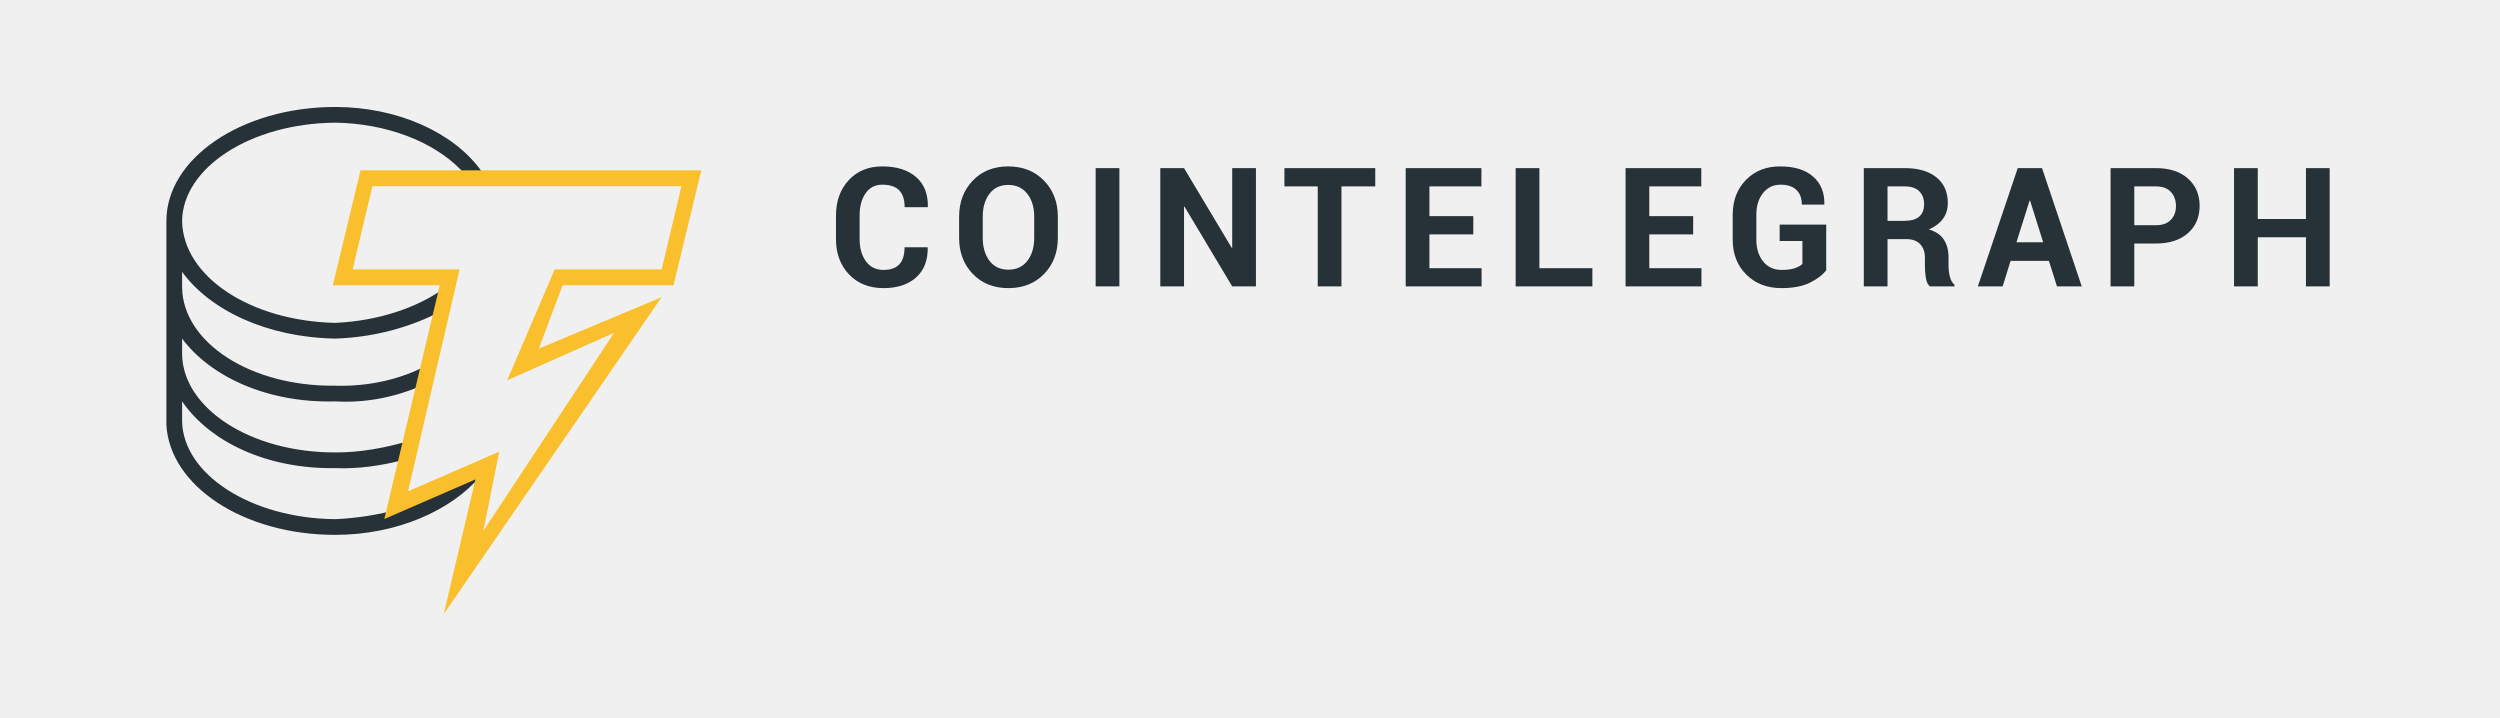
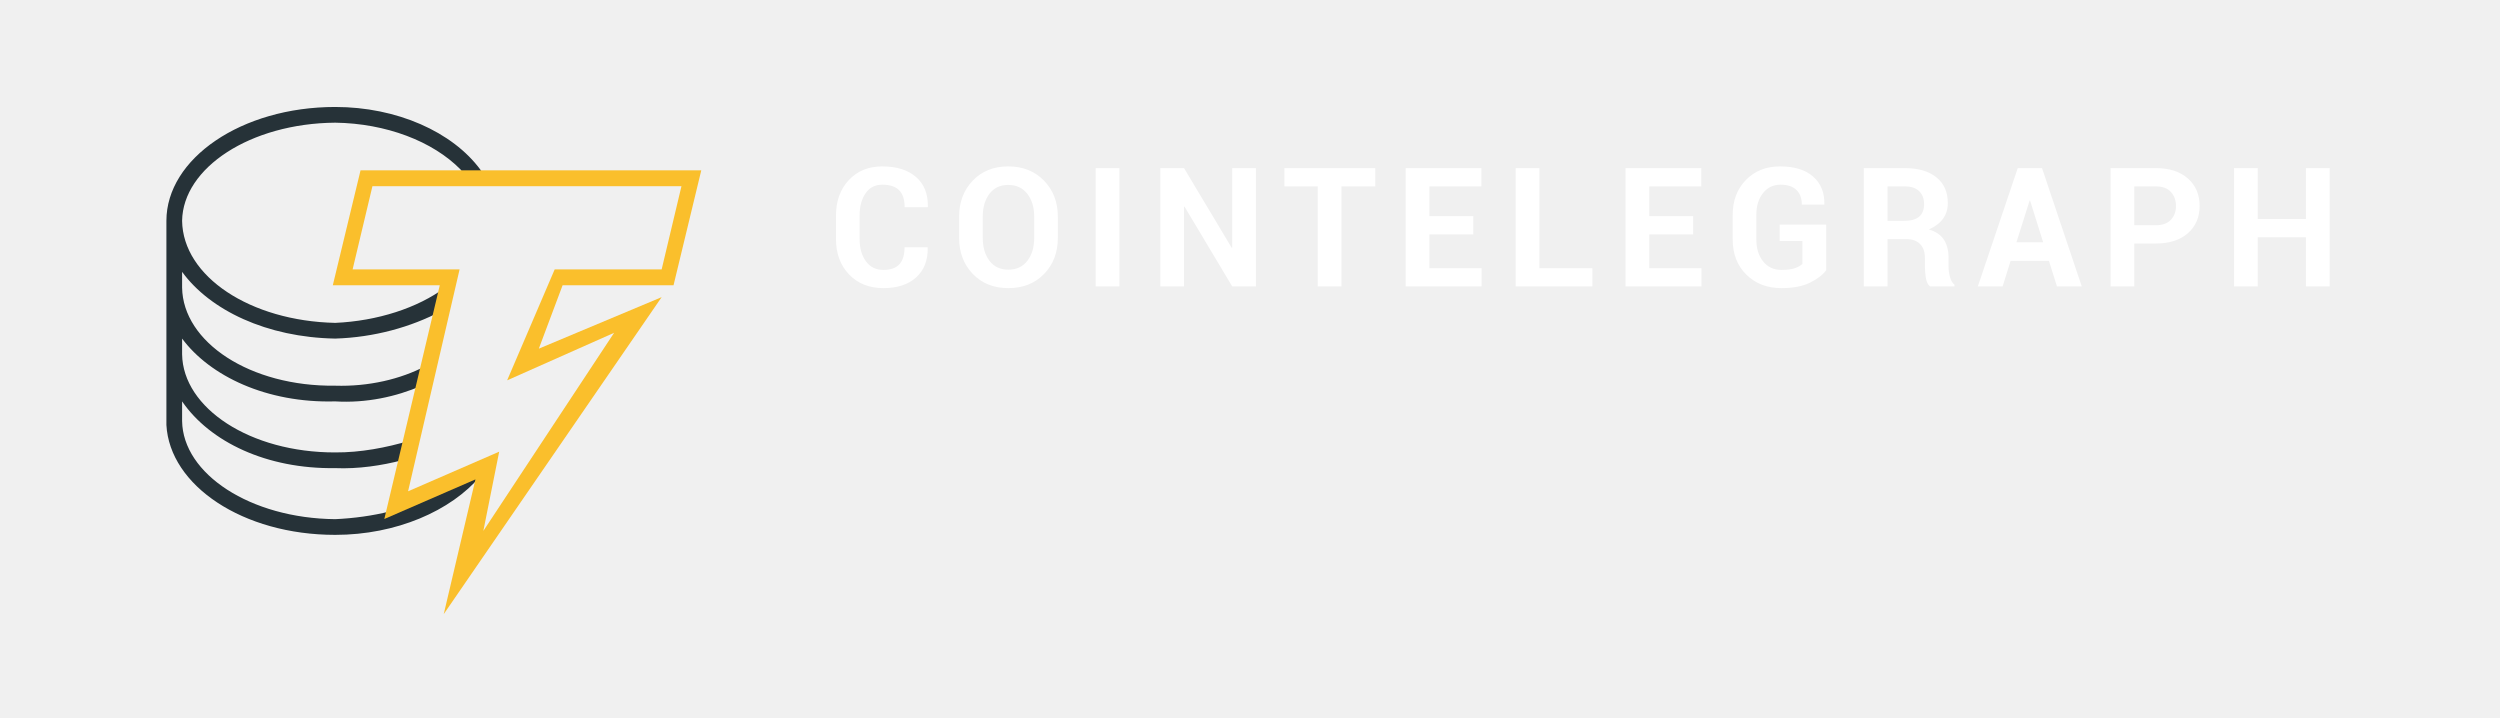
<svg xmlns="http://www.w3.org/2000/svg" width="631px" height="181px" viewBox="0 0 631 181" version="1.1">
  <defs />
  <g id="CT-logo-BlackYellow-notag" stroke="none" stroke-width="1" fill="none" fill-rule="evenodd">
    <g id="Molecules/Logos/CT-Logo-YG-tag" transform="translate(42, 27)">
      <g id="CT-Logo-YG-tag">
        <g id="Atoms/Icons/logos/CT-GY-icon">
          <g id="Group">
            <path d="M79.27,93.138 L56.48,103.046 L56.48,102.055 C52.086,103.179 47.217,103.828 42.608,104.037 C21.174,103.828 4.161,92.611 3.963,79.266 L3.963,74.312 C11.003,84.546 25.334,91.406 42.608,91.156 C48.45,91.406 54.429,90.479 59.452,89.174 L61.434,84.22 C55.477,85.998 48.973,87.234 42.608,87.193 C21.174,87.234 4.161,76.017 3.963,62.422 L3.963,58.459 C11.003,67.921 25.303,74.781 42.608,74.312 C50.391,74.781 58.004,73.143 64.407,70.349 L65.398,65.394 C59.144,68.694 51.038,70.609 42.608,70.349 C21.174,70.609 4.161,59.392 3.963,45.578 L3.963,41.615 C11.003,51.296 25.334,58.156 42.608,58.459 C52.425,58.156 61.733,55.561 69.361,51.523 L70.352,45.578 C63.428,50.709 53.319,54.015 42.608,54.495 C21.174,54.015 4.161,42.798 3.963,28.734 C4.161,15.358 21.174,4.141 42.608,3.963 C55.384,4.141 67.25,8.621 74.315,15.853 L75.004,17 L80,17.02 L79.27,15.853 C72.243,6.304 58.189,0 42.608,0 C18.893,0 0,13.071 0,28.734 L0,29.725 L0,80.257 C0.832,95.547 19.294,108 42.608,108 C58.004,108 71.842,101.943 79.27,93.138 Z" id="Shape" fill="#263238" fill-rule="nonzero" />
            <path d="M70,128 L78,94 L55,104 L69,45 L42,45 L49,16 L135,16 L128,45 L100,45 L94,61 L125,48 L70,128 Z M84,87 L80,107 L113,57 L86,69 L98,41 L125,41 L130,20 L52,20 L47,41 L74,41 L61,97 L84,87 Z" id="Shape" fill="#FABF2C" fill-rule="nonzero" />
          </g>
        </g>
-         <path d="M192.112,35.405 L192.153,35.528 C192.208,38.714 191.237,41.209 189.241,43.014 C187.245,44.818 184.49,45.721 180.977,45.721 C177.395,45.721 174.503,44.569 172.302,42.265 C170.101,39.961 169,36.984 169,33.334 L169,27.407 C169,23.77 170.073,20.793 172.22,18.476 C174.366,16.159 177.183,15 180.669,15 C184.306,15 187.149,15.889 189.2,17.666 C191.251,19.443 192.249,21.945 192.194,25.172 L192.153,25.295 L186.329,25.295 C186.329,23.381 185.868,21.956 184.945,21.019 C184.022,20.083 182.597,19.614 180.669,19.614 C178.878,19.614 177.48,20.335 176.475,21.778 C175.47,23.22 174.968,25.083 174.968,27.366 L174.968,33.334 C174.968,35.631 175.498,37.504 176.557,38.953 C177.617,40.402 179.09,41.127 180.977,41.127 C182.768,41.127 184.104,40.659 184.986,39.722 C185.868,38.786 186.309,37.347 186.309,35.405 L192.112,35.405 Z M224.998,33.047 C224.998,36.725 223.842,39.756 221.532,42.142 C219.221,44.528 216.213,45.721 212.508,45.721 C208.817,45.721 205.823,44.524 203.526,42.132 C201.229,39.739 200.081,36.711 200.081,33.047 L200.081,27.674 C200.081,24.023 201.226,20.999 203.516,18.599 C205.806,16.2 208.79,15 212.467,15 C216.172,15 219.187,16.2 221.511,18.599 C223.836,20.999 224.998,24.023 224.998,27.674 L224.998,33.047 Z M219.03,27.633 C219.03,25.309 218.449,23.401 217.287,21.911 C216.125,20.421 214.518,19.676 212.467,19.676 C210.444,19.676 208.868,20.421 207.74,21.911 C206.612,23.401 206.048,25.309 206.048,27.633 L206.048,33.047 C206.048,35.412 206.616,37.34 207.751,38.83 C208.885,40.32 210.471,41.065 212.508,41.065 C214.559,41.065 216.159,40.32 217.307,38.83 C218.456,37.34 219.03,35.412 219.03,33.047 L219.03,27.633 Z M240.533,45.29 L234.545,45.29 L234.545,15.431 L240.533,15.431 L240.533,45.29 Z M274.998,45.29 L269.01,45.29 L256.971,25.151 L256.848,25.172 L256.848,45.29 L250.86,45.29 L250.86,15.431 L256.848,15.431 L268.887,35.549 L269.01,35.528 L269.01,15.431 L274.998,15.431 L274.998,45.29 Z M305.115,20.045 L296.583,20.045 L296.583,45.29 L290.595,45.29 L290.595,20.045 L282.187,20.045 L282.187,15.431 L305.115,15.431 L305.115,20.045 Z M329.858,32.165 L318.784,32.165 L318.784,40.696 L331.95,40.696 L331.95,45.29 L312.796,45.29 L312.796,15.431 L331.909,15.431 L331.909,20.045 L318.784,20.045 L318.784,27.551 L329.858,27.551 L329.858,32.165 Z M346.543,40.696 L359.914,40.696 L359.914,45.29 L340.554,45.29 L340.554,15.431 L346.543,15.431 L346.543,40.696 Z M385.355,32.165 L374.28,32.165 L374.28,40.696 L387.446,40.696 L387.446,45.29 L368.292,45.29 L368.292,15.431 L387.405,15.431 L387.405,20.045 L374.28,20.045 L374.28,27.551 L385.355,27.551 L385.355,32.165 Z M418.937,41.209 C418.008,42.426 416.62,43.482 414.774,44.377 C412.929,45.273 410.55,45.721 407.638,45.721 C404.028,45.721 401.075,44.586 398.778,42.316 C396.481,40.047 395.333,37.101 395.333,33.478 L395.333,27.243 C395.333,23.634 396.447,20.691 398.676,18.415 C400.904,16.138 403.768,15 407.268,15 C410.919,15 413.715,15.865 415.656,17.594 C417.597,19.324 418.534,21.631 418.466,24.516 L418.425,24.639 L412.785,24.639 C412.785,23.053 412.327,21.819 411.411,20.937 C410.495,20.055 409.162,19.614 407.412,19.614 C405.58,19.614 404.103,20.322 402.982,21.737 C401.861,23.152 401.301,24.974 401.301,27.202 L401.301,33.478 C401.301,35.733 401.875,37.572 403.023,38.994 C404.172,40.416 405.71,41.127 407.638,41.127 C409.059,41.127 410.184,40.983 411.011,40.696 C411.838,40.409 412.477,40.047 412.929,39.609 L412.929,33.826 L407.186,33.826 L407.186,29.684 L418.937,29.684 L418.937,41.209 Z M434.412,33.354 L434.412,45.29 L428.423,45.29 L428.423,15.431 L438.759,15.431 C442.163,15.431 444.826,16.207 446.747,17.758 C448.668,19.31 449.628,21.474 449.628,24.249 C449.628,25.78 449.222,27.103 448.408,28.217 C447.595,29.332 446.409,30.23 444.85,30.914 C446.614,31.434 447.882,32.302 448.654,33.519 C449.427,34.735 449.813,36.239 449.813,38.03 L449.813,40.225 C449.813,41.059 449.926,41.93 450.151,42.839 C450.377,43.749 450.763,44.422 451.31,44.859 L451.31,45.29 L445.137,45.29 C444.59,44.853 444.238,44.128 444.081,43.116 C443.924,42.104 443.845,41.127 443.845,40.184 L443.845,38.071 C443.845,36.581 443.438,35.422 442.625,34.595 C441.811,33.768 440.66,33.354 439.169,33.354 L434.412,33.354 Z M434.412,28.74 L438.657,28.74 C440.338,28.74 441.589,28.385 442.41,27.674 C443.23,26.963 443.64,25.91 443.64,24.516 C443.64,23.148 443.226,22.062 442.399,21.255 C441.572,20.448 440.359,20.045 438.759,20.045 L434.412,20.045 L434.412,28.74 Z M475.151,38.851 L465.472,38.851 L463.462,45.29 L457.207,45.29 L467.276,15.431 L473.408,15.431 L483.437,45.29 L477.182,45.29 L475.151,38.851 Z M466.948,34.154 L473.695,34.154 L470.394,23.634 L470.271,23.634 L466.948,34.154 Z M496.696,34.462 L496.696,45.29 L490.708,45.29 L490.708,15.431 L502.13,15.431 C505.562,15.431 508.262,16.306 510.231,18.056 C512.2,19.806 513.184,22.109 513.184,24.967 C513.184,27.824 512.2,30.121 510.231,31.857 C508.262,33.594 505.562,34.462 502.13,34.462 L496.696,34.462 Z M496.696,29.848 L502.13,29.848 C503.798,29.848 505.063,29.393 505.924,28.484 C506.786,27.575 507.216,26.416 507.216,25.008 C507.216,23.572 506.789,22.386 505.935,21.45 C505.08,20.513 503.812,20.045 502.13,20.045 L496.696,20.045 L496.696,29.848 Z M546.008,45.29 L540.02,45.29 L540.02,32.883 L527.859,32.883 L527.859,45.29 L521.87,45.29 L521.87,15.431 L527.859,15.431 L527.859,28.269 L540.02,28.269 L540.02,15.431 L546.008,15.431 L546.008,45.29 Z" id="Shape" fill="#263238" fill-rule="nonzero" />
+         <path d="M192.112,35.405 L192.153,35.528 C192.208,38.714 191.237,41.209 189.241,43.014 C187.245,44.818 184.49,45.721 180.977,45.721 C177.395,45.721 174.503,44.569 172.302,42.265 C170.101,39.961 169,36.984 169,33.334 L169,27.407 C169,23.77 170.073,20.793 172.22,18.476 C174.366,16.159 177.183,15 180.669,15 C184.306,15 187.149,15.889 189.2,17.666 C191.251,19.443 192.249,21.945 192.194,25.172 L192.153,25.295 L186.329,25.295 C186.329,23.381 185.868,21.956 184.945,21.019 C184.022,20.083 182.597,19.614 180.669,19.614 C178.878,19.614 177.48,20.335 176.475,21.778 C175.47,23.22 174.968,25.083 174.968,27.366 L174.968,33.334 C174.968,35.631 175.498,37.504 176.557,38.953 C177.617,40.402 179.09,41.127 180.977,41.127 C182.768,41.127 184.104,40.659 184.986,39.722 C185.868,38.786 186.309,37.347 186.309,35.405 L192.112,35.405 Z M224.998,33.047 C224.998,36.725 223.842,39.756 221.532,42.142 C219.221,44.528 216.213,45.721 212.508,45.721 C208.817,45.721 205.823,44.524 203.526,42.132 C201.229,39.739 200.081,36.711 200.081,33.047 L200.081,27.674 C200.081,24.023 201.226,20.999 203.516,18.599 C205.806,16.2 208.79,15 212.467,15 C216.172,15 219.187,16.2 221.511,18.599 C223.836,20.999 224.998,24.023 224.998,27.674 L224.998,33.047 Z M219.03,27.633 C219.03,25.309 218.449,23.401 217.287,21.911 C216.125,20.421 214.518,19.676 212.467,19.676 C210.444,19.676 208.868,20.421 207.74,21.911 C206.612,23.401 206.048,25.309 206.048,27.633 L206.048,33.047 C206.048,35.412 206.616,37.34 207.751,38.83 C208.885,40.32 210.471,41.065 212.508,41.065 C214.559,41.065 216.159,40.32 217.307,38.83 C218.456,37.34 219.03,35.412 219.03,33.047 L219.03,27.633 Z M240.533,45.29 L234.545,45.29 L234.545,15.431 L240.533,15.431 L240.533,45.29 Z M274.998,45.29 L269.01,45.29 L256.971,25.151 L256.848,25.172 L256.848,45.29 L250.86,45.29 L250.86,15.431 L256.848,15.431 L268.887,35.549 L269.01,35.528 L269.01,15.431 L274.998,15.431 L274.998,45.29 Z M305.115,20.045 L296.583,20.045 L296.583,45.29 L290.595,45.29 L290.595,20.045 L282.187,20.045 L282.187,15.431 L305.115,15.431 L305.115,20.045 Z M329.858,32.165 L318.784,32.165 L318.784,40.696 L331.95,40.696 L331.95,45.29 L312.796,45.29 L312.796,15.431 L331.909,15.431 L331.909,20.045 L318.784,20.045 L318.784,27.551 L329.858,27.551 L329.858,32.165 Z M346.543,40.696 L359.914,40.696 L359.914,45.29 L340.554,45.29 L340.554,15.431 L346.543,15.431 L346.543,40.696 Z M385.355,32.165 L374.28,32.165 L374.28,40.696 L387.446,40.696 L387.446,45.29 L368.292,45.29 L368.292,15.431 L387.405,15.431 L387.405,20.045 L374.28,20.045 L374.28,27.551 L385.355,27.551 L385.355,32.165 Z M418.937,41.209 C418.008,42.426 416.62,43.482 414.774,44.377 C412.929,45.273 410.55,45.721 407.638,45.721 C404.028,45.721 401.075,44.586 398.778,42.316 C396.481,40.047 395.333,37.101 395.333,33.478 L395.333,27.243 C395.333,23.634 396.447,20.691 398.676,18.415 C400.904,16.138 403.768,15 407.268,15 C410.919,15 413.715,15.865 415.656,17.594 C417.597,19.324 418.534,21.631 418.466,24.516 L418.425,24.639 L412.785,24.639 C412.785,23.053 412.327,21.819 411.411,20.937 C410.495,20.055 409.162,19.614 407.412,19.614 C405.58,19.614 404.103,20.322 402.982,21.737 C401.861,23.152 401.301,24.974 401.301,27.202 L401.301,33.478 C401.301,35.733 401.875,37.572 403.023,38.994 C404.172,40.416 405.71,41.127 407.638,41.127 C409.059,41.127 410.184,40.983 411.011,40.696 C411.838,40.409 412.477,40.047 412.929,39.609 L412.929,33.826 L407.186,33.826 L407.186,29.684 L418.937,29.684 L418.937,41.209 Z M434.412,33.354 L434.412,45.29 L428.423,45.29 L428.423,15.431 L438.759,15.431 C442.163,15.431 444.826,16.207 446.747,17.758 C448.668,19.31 449.628,21.474 449.628,24.249 C449.628,25.78 449.222,27.103 448.408,28.217 C447.595,29.332 446.409,30.23 444.85,30.914 C446.614,31.434 447.882,32.302 448.654,33.519 C449.427,34.735 449.813,36.239 449.813,38.03 L449.813,40.225 C449.813,41.059 449.926,41.93 450.151,42.839 C450.377,43.749 450.763,44.422 451.31,44.859 L451.31,45.29 L445.137,45.29 C444.59,44.853 444.238,44.128 444.081,43.116 C443.924,42.104 443.845,41.127 443.845,40.184 L443.845,38.071 C443.845,36.581 443.438,35.422 442.625,34.595 C441.811,33.768 440.66,33.354 439.169,33.354 L434.412,33.354 Z M434.412,28.74 L438.657,28.74 C440.338,28.74 441.589,28.385 442.41,27.674 C443.23,26.963 443.64,25.91 443.64,24.516 C443.64,23.148 443.226,22.062 442.399,21.255 C441.572,20.448 440.359,20.045 438.759,20.045 L434.412,20.045 L434.412,28.74 Z M475.151,38.851 L465.472,38.851 L463.462,45.29 L457.207,45.29 L467.276,15.431 L473.408,15.431 L483.437,45.29 L477.182,45.29 L475.151,38.851 Z M466.948,34.154 L473.695,34.154 L470.394,23.634 L470.271,23.634 L466.948,34.154 Z M496.696,34.462 L496.696,45.29 L490.708,45.29 L490.708,15.431 L502.13,15.431 C505.562,15.431 508.262,16.306 510.231,18.056 C512.2,19.806 513.184,22.109 513.184,24.967 C513.184,27.824 512.2,30.121 510.231,31.857 C508.262,33.594 505.562,34.462 502.13,34.462 L496.696,34.462 Z M496.696,29.848 L502.13,29.848 C503.798,29.848 505.063,29.393 505.924,28.484 C506.786,27.575 507.216,26.416 507.216,25.008 C507.216,23.572 506.789,22.386 505.935,21.45 C505.08,20.513 503.812,20.045 502.13,20.045 L496.696,20.045 L496.696,29.848 Z M546.008,45.29 L540.02,45.29 L540.02,32.883 L527.859,32.883 L527.859,45.29 L521.87,45.29 L521.87,15.431 L527.859,15.431 L527.859,28.269 L540.02,28.269 L540.02,15.431 L546.008,15.431 L546.008,45.29 Z" id="Shape" fill="#fff" fill-rule="nonzero" />
      </g>
    </g>
  </g>
</svg>
